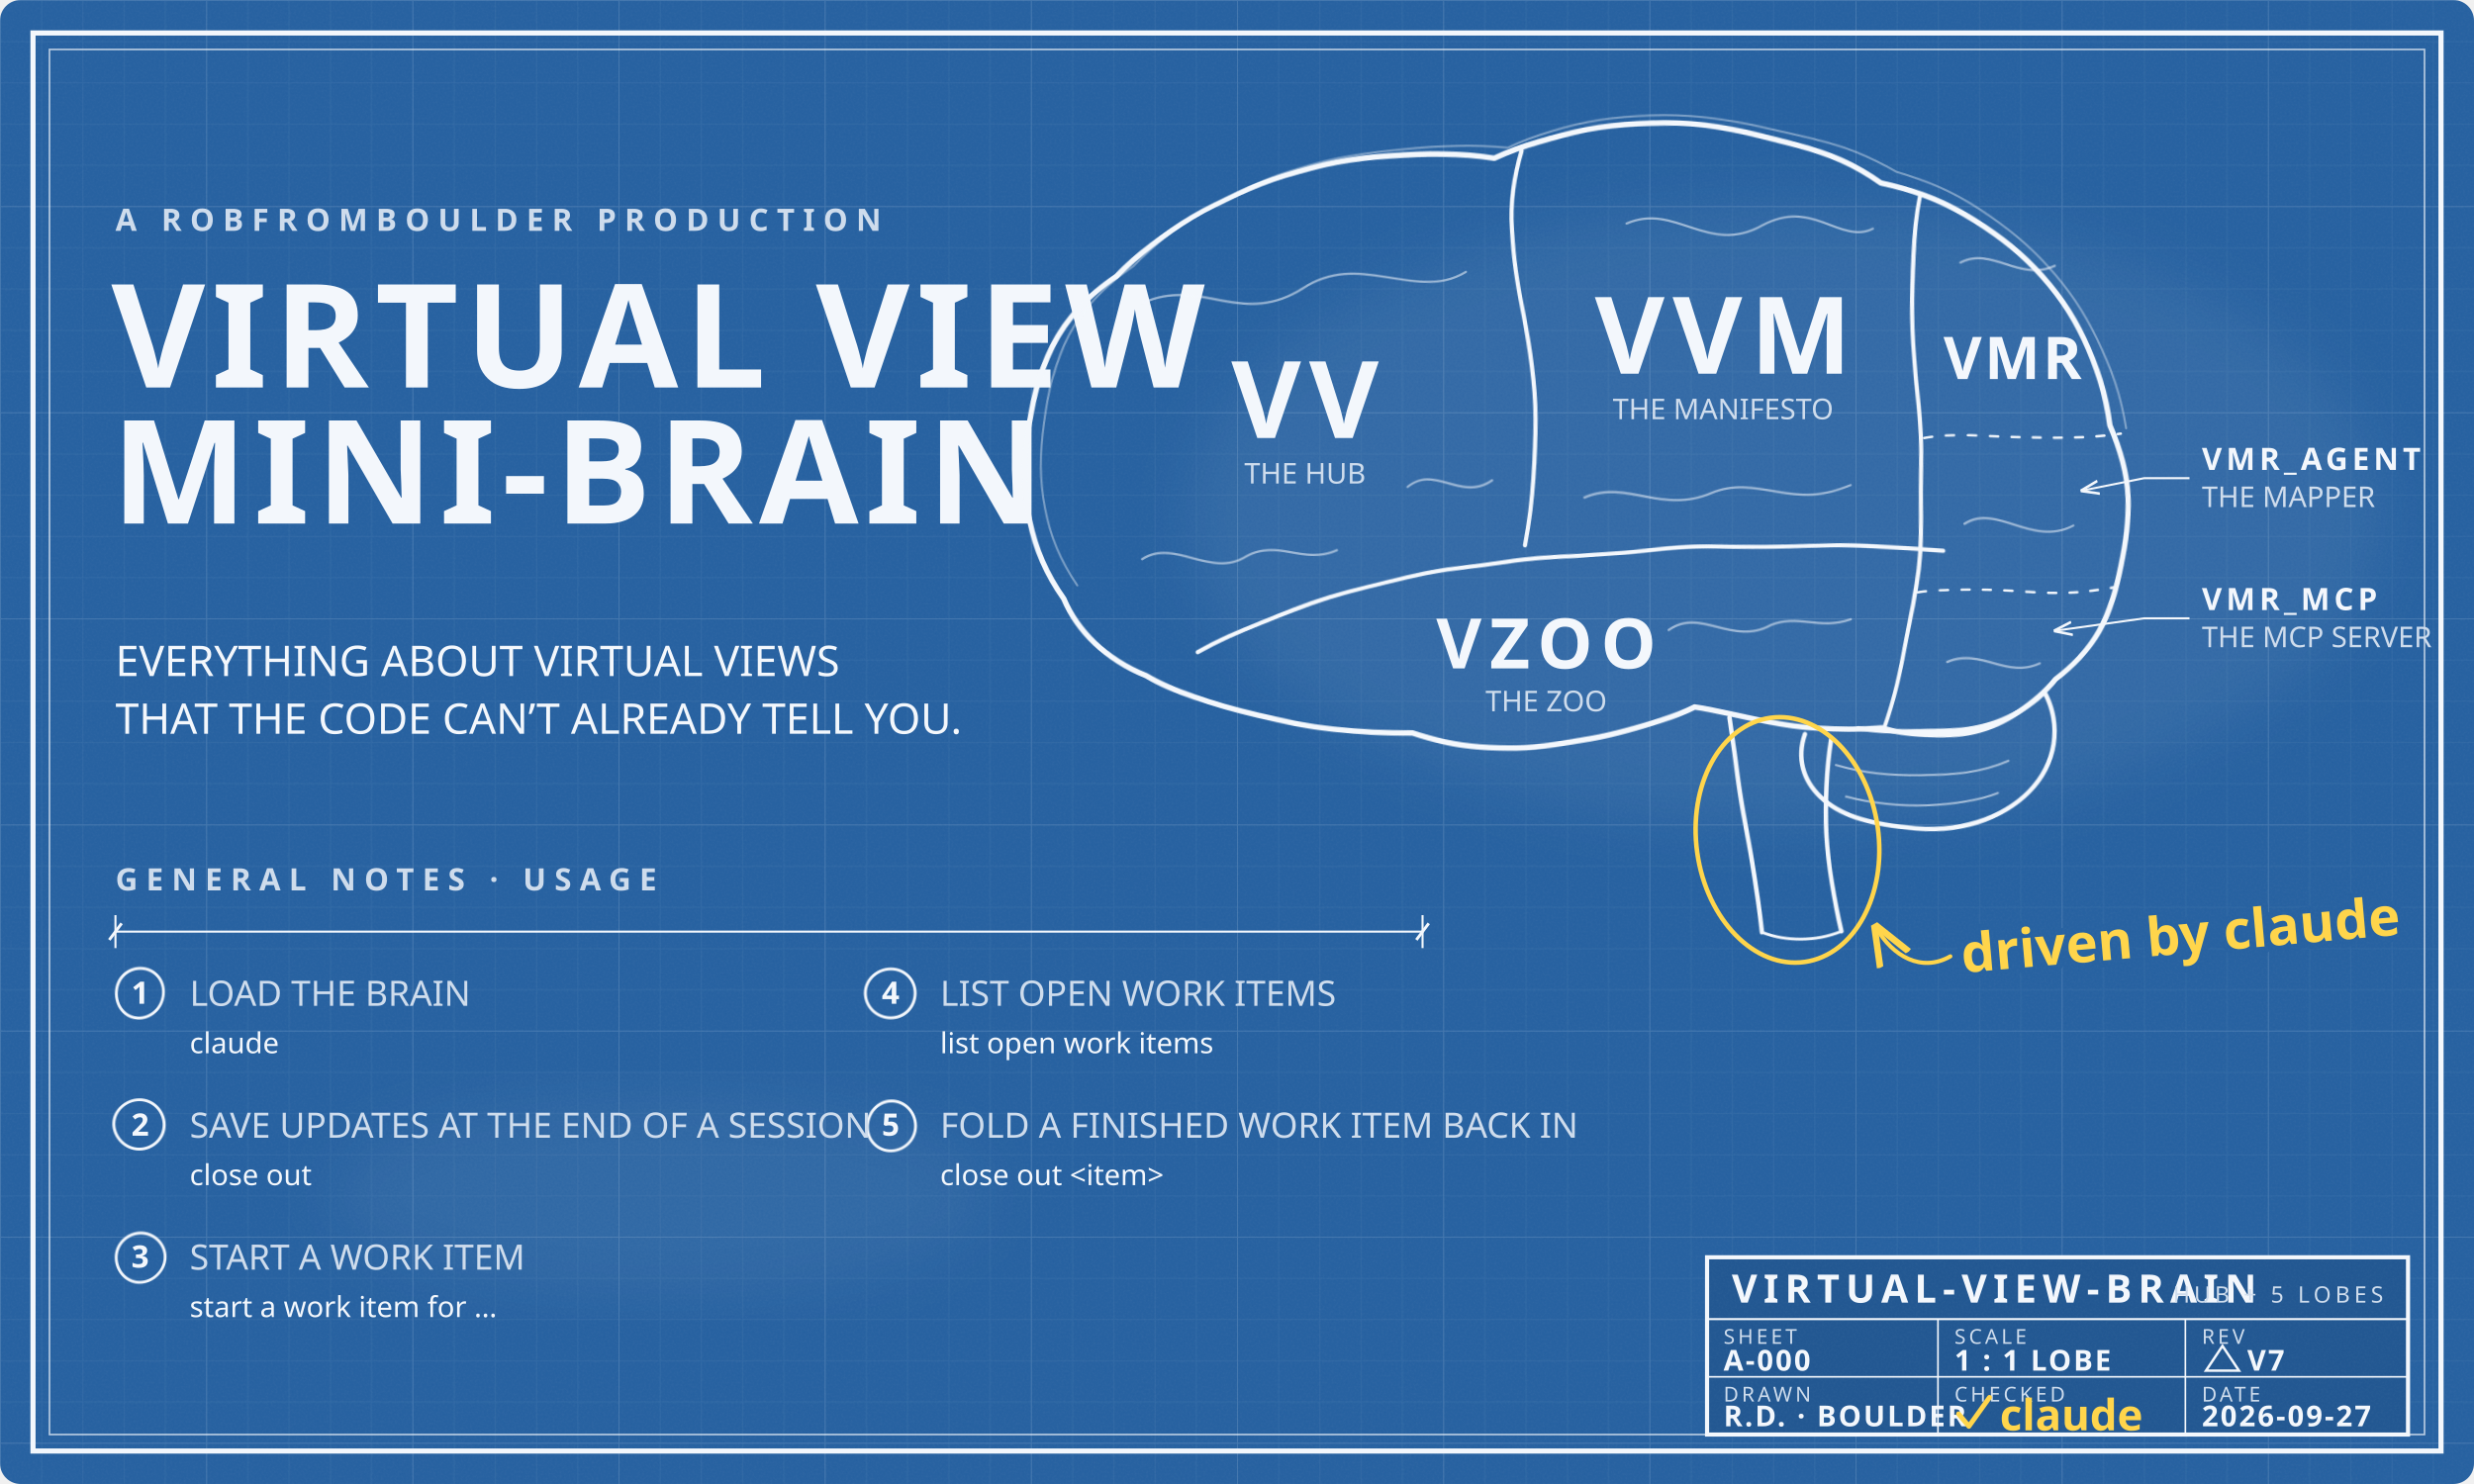
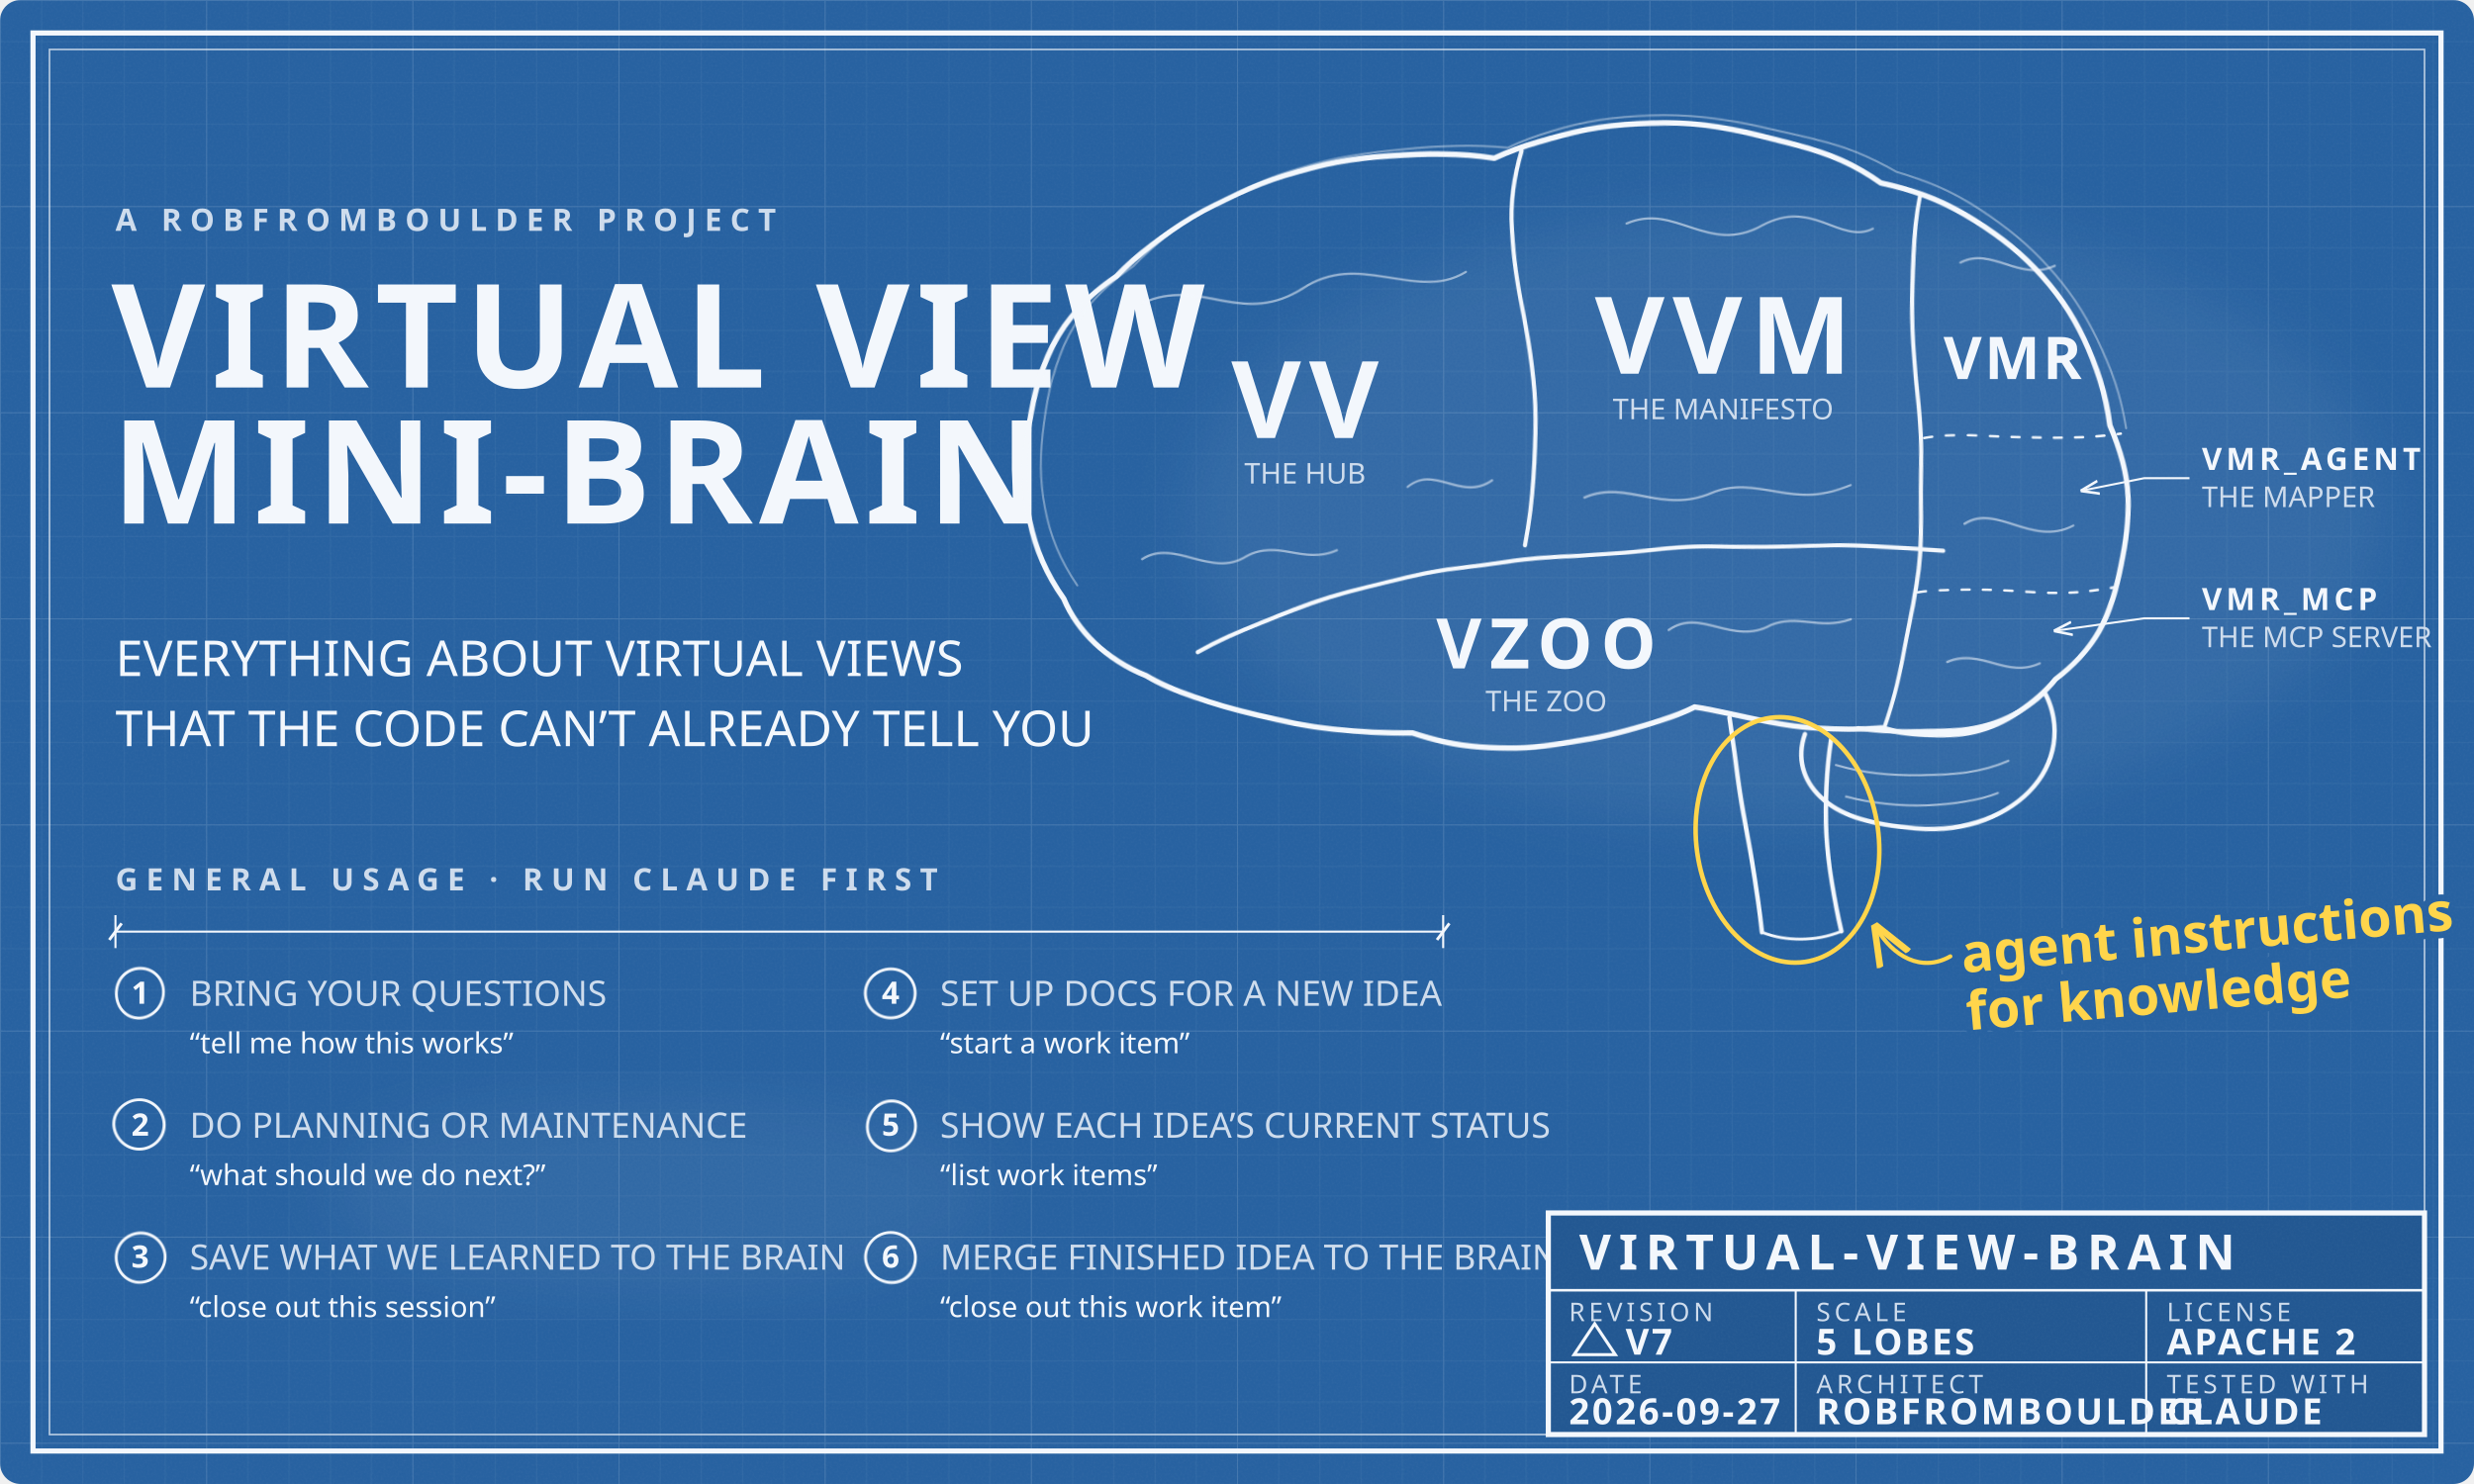
<svg xmlns="http://www.w3.org/2000/svg" viewBox="0 0 1200 720" width="1200" height="720" role="img" aria-label="virtual-view-brain: blueprint of a brain whose lobes are the lobespaces VVM, VV, VZOO and VMR">
  <defs>
    <pattern id="bp-grid" width="20" height="20" patternUnits="userSpaceOnUse">
      <path d="M20 0H0V20" fill="none" stroke="#f3f7fc" stroke-opacity=".045" stroke-width="1" />
    </pattern>
    <pattern id="bp-grid-major" width="100" height="100" patternUnits="userSpaceOnUse">
      <rect width="100" height="100" fill="url(#bp-grid)" />
      <path d="M100 0H0V100" fill="none" stroke="#f3f7fc" stroke-opacity=".10" stroke-width="1" />
    </pattern>
    <pattern id="hatch" width="8" height="8" patternUnits="userSpaceOnUse" patternTransform="rotate(45)">
      <line x1="0" y1="0" x2="0" y2="8" stroke="#f3f7fc" stroke-opacity=".45" stroke-width="1.2" />
    </pattern>
    <filter id="wob" x="-5%" y="-5%" width="110%" height="110%">
      <feTurbulence type="fractalNoise" baseFrequency=".018" numOctaves="2" seed="7" result="n" />
      <feDisplacementMap in="SourceGraphic" in2="n" scale="3.2" />
    </filter>
    <filter id="smudge">
      <feGaussianBlur stdDeviation="14" />
    </filter>
    <filter id="paper" x="0" y="0" width="100%" height="100%">
      <feTurbulence type="fractalNoise" baseFrequency=".9" numOctaves="2" seed="3" />
      <feColorMatrix values="0 0 0 0 1  0 0 0 0 1  0 0 0 0 1  0 0 0 .05 0" />
    </filter>
    <marker id="arr" viewBox="0 0 10 10" refX="9" refY="5" markerWidth="9" markerHeight="9" orient="auto-start-reverse">
      <path d="M0 1.5 L10 5 L0 8.5" fill="none" stroke="#f3f7fc" stroke-width="1.4" />
    </marker>
    <marker id="arr-y" viewBox="0 0 10 10" refX="9" refY="5" markerWidth="10" markerHeight="10" orient="auto-start-reverse">
      <path d="M0 1 L10 5 L0 9" fill="none" stroke="#ffd447" stroke-width="1.6" />
    </marker>
    <marker id="tick" viewBox="0 0 10 10" refX="5" refY="5" markerWidth="10" markerHeight="10" orient="auto">
      <path d="M2 9 L8 1" stroke="#f3f7fc" stroke-width="1.4" />
    </marker>
  </defs>
  <rect width="1200" height="720" rx="10" fill="#245f9f" />
  <rect width="1200" height="720" rx="10" fill="url(#bp-grid-major)" />
  <ellipse cx="866" cy="250" rx="290" ry="150" fill="#fff" opacity=".06" filter="url(#smudge)" />
  <ellipse cx="320" cy="580" rx="160" ry="50" fill="#fff" opacity=".05" filter="url(#smudge)" />
  <rect x="16" y="16" width="1168" height="688" fill="none" stroke="#f3f7fc" stroke-width="2.5" />
  <rect x="24" y="24" width="1152" height="672" fill="none" stroke="#f3f7fc" stroke-width=".8" stroke-opacity=".7" />
  <g transform="translate(0 40)">
-     <text x="56" y="72" font-family="Barlow Condensed" font-weight="600" font-size="15" letter-spacing="4" fill="#cddbec">A ROBFROMBOULDER PRODUCTION</text>
+     <text x="56" y="72" font-family="Barlow Condensed" font-weight="600" font-size="15" letter-spacing="4" fill="#cddbec">A ROBFROMBOULDER PROJECT</text>
    <text x="54" y="148" font-family="Barlow Condensed" font-weight="700" font-size="70" letter-spacing="3" fill="#f3f7fc">VIRTUAL VIEW</text>
    <text x="54" y="214" font-family="Barlow Condensed" font-weight="700" font-size="70" letter-spacing="3" fill="#f3f7fc">MINI-BRAIN</text>
-     <text x="56" y="288" font-family="Patrick Hand SC" font-size="20.5" fill="#f3f7fc">EVERYTHING ABOUT VIRTUAL VIEWS</text>
-     <text x="56" y="316" font-family="Patrick Hand SC" font-size="20.5" fill="#f3f7fc">THAT THE CODE CAN’T ALREADY TELL YOU.</text>
+     <text x="56" y="288" font-family="Patrick Hand SC" font-size="24" fill="#f3f7fc">EVERYTHING ABOUT VIRTUAL VIEWS</text>
+     <text x="56" y="322" font-family="Patrick Hand SC" font-size="24" fill="#f3f7fc">THAT THE CODE CAN’T ALREADY TELL YOU</text>
  </g>
  <g transform="translate(0 -28)">
    <g font-family="Barlow Condensed" font-weight="600" font-size="15" letter-spacing="4" fill="#cddbec">
-       <text x="56" y="460">GENERAL NOTES · USAGE</text>
+       <text x="56" y="460">GENERAL USAGE · RUN CLAUDE FIRST</text>
    </g>
    <g stroke="#f3f7fc" stroke-width="1" fill="none">
-       <line x1="56" y1="480" x2="690" y2="480" marker-start="url(#tick)" marker-end="url(#tick)" />
+       <line x1="56" y1="480" x2="700" y2="480" marker-start="url(#tick)" marker-end="url(#tick)" />
      <line x1="56" y1="472" x2="56" y2="488" />
-       <line x1="690" y1="472" x2="690" y2="488" />
+       <line x1="700" y1="472" x2="700" y2="488" />
    </g>
    <g filter="url(#wob)" fill="none" stroke="#f3f7fc" stroke-width="1.4">
      <circle cx="68" cy="510" r="12" />
      <circle cx="68" cy="574" r="12" />
      <circle cx="68" cy="638" r="12" />
      <circle cx="432" cy="510" r="12" />
      <circle cx="432" cy="574" r="12" />
+       <circle cx="432" cy="638" r="12" />
    </g>
    <g font-family="Barlow Condensed" font-weight="700" font-size="15" fill="#f3f7fc" text-anchor="middle">
      <text x="68" y="515">1</text>
      <text x="68" y="579">2</text>
      <text x="68" y="643">3</text>
      <text x="432" y="515">4</text>
      <text x="432" y="579">5</text>
+       <text x="432" y="643">6</text>
    </g>
    <g font-family="Patrick Hand SC" font-size="17" fill="#cddbec">
-       <text x="92" y="516">LOAD THE BRAIN</text>
-       <text x="92" y="580">SAVE UPDATES AT THE END OF A SESSION</text>
-       <text x="92" y="644">START A WORK ITEM</text>
-       <text x="456" y="516">LIST OPEN WORK ITEMS</text>
-       <text x="456" y="580">FOLD A FINISHED WORK ITEM BACK IN</text>
+       <text x="92" y="516">BRING YOUR QUESTIONS</text>
+       <text x="92" y="580">DO PLANNING OR MAINTENANCE</text>
+       <text x="92" y="644">SAVE WHAT WE LEARNED TO THE BRAIN</text>
+       <text x="456" y="516">SET UP DOCS FOR A NEW IDEA</text>
+       <text x="456" y="580">SHOW EACH IDEA’S CURRENT STATUS</text>
+       <text x="456" y="644">MERGE FINISHED IDEA TO THE BRAIN</text>
    </g>
    <g font-family="IBM Plex Mono" font-size="14" fill="#f3f7fc">
-       <text x="92" y="539">claude</text>
-       <text x="92" y="603">close out</text>
-       <text x="92" y="667">start a work item for …</text>
-       <text x="456" y="539">list open work items</text>
-       <text x="456" y="603">close out &lt;item&gt;</text>
+       <text x="92" y="539">“tell me how this works”</text>
+       <text x="92" y="603">“what should we do next?”</text>
+       <text x="92" y="667">“close out this session”</text>
+       <text x="456" y="539">“start a work item”</text>
+       <text x="456" y="603">“list work items”</text>
+       <text x="456" y="667">“close out this work item”</text>
    </g>
  </g>
  <g transform="translate(490 50) scale(1.3) translate(-590 -65)">
    <g filter="url(#wob)" fill="none" stroke="#f3f7fc" stroke-linecap="round" stroke-linejoin="round">
      <path d="M610 250 C585 215 590 160 630 130 C660 95 720 78 770 85 C810 65 880 70 915 95 C960 105 995 140 1000 185 C1015 220 1005 260 980 280 C965 300 935 305 915 298 C880 300 860 292 845 290 C815 305 770 310 740 300 C700 300 660 290 640 278 C625 272 615 262 610 250 Z" stroke-width="2.00" />
      <path d="M612 247 C588 212 594 158 633 128 C664 92 722 80 772 83 C812 63 882 72 918 93 C962 106 996 142 1003 188" stroke-width="0.77" stroke-opacity=".4" transform="translate(3 -2)" />
      <path d="M906 298 C930 302 962 300 976 285 C990 310 962 340 925 336 C896 334 880 318 886 300" stroke-width="1.69" />
      <path d="M898 312 C918 318 942 318 962 310 M902 324 C922 330 944 328 958 322" stroke-width="0.77" stroke-opacity=".6" />
      <path d="M858 294 C862 322 866 346 870 374 M896 302 C893 326 894 350 900 374" stroke-width="1.69" />
      <path d="M870 374 C880 378 890 378 900 374" stroke-width="1.08" />
      <path d="M660 270 C720 238 800 226 938 232" stroke-width="1.54" />
      <path d="M780 82 C768 122 796 160 782 230" stroke-width="1.54" />
      <path d="M930 100 C918 160 946 212 916 298" stroke-width="1.54" />
      <g stroke-width="0.85" stroke-opacity=".55">
        <path d="M640 140 C660 130 680 150 700 135 C720 120 740 140 760 128" />
        <path d="M640 236 C652 228 664 242 678 234 C690 228 700 238 712 232 M738 208 C748 200 758 214 770 206" />
        <path d="M820 110 C838 102 850 122 870 110 C888 100 900 118 912 112" />
        <path d="M804 212 C820 205 834 219 852 211 C868 204 882 216 904 208" />
        <path d="M836 262 C848 254 860 268 874 260 C884 256 892 262 904 258" />
        <path d="M944 124 C956 118 966 132 980 126 M946 222 C958 214 970 230 986 222 M940 274 C952 268 962 280 974 274" />
      </g>
      <path d="M931 190 C952 186 978 192 1004 188 M929 248 C950 244 976 250 1002 246" stroke-width="0.92" stroke-dasharray="3 5" />
    </g>
    <g font-family="Barlow Condensed" font-weight="700" fill="#f3f7fc" text-anchor="middle">
      <text x="700" y="190" font-size="40" letter-spacing="3">VV</text>
      <text x="856" y="166" font-size="40" letter-spacing="3">VVM</text>
      <text x="790" y="276" font-size="26" letter-spacing="3">VZOO</text>
      <text x="964" y="168" font-size="22" letter-spacing="1">VMR</text>
    </g>
    <g font-family="Patrick Hand SC" font-size="10.7" fill="#cddbec" text-anchor="middle">
      <text x="700" y="207">THE HUB</text>
      <text x="856" y="183">THE MANIFESTO</text>
      <text x="790" y="292">THE ZOO</text>
    </g>
    <ellipse cx="880" cy="340" rx="34" ry="46" fill="none" stroke="#ffd447" stroke-width="1.7" transform="rotate(-8 880 340)" />
  </g>
  <g stroke="#f3f7fc" stroke-width="1" fill="none">
    <path d="M1010 238 L1040 232 H1062" marker-start="url(#arr)" />
    <path d="M997 306 L1040 300 H1062" marker-start="url(#arr)" />
  </g>
  <g font-family="Barlow Condensed" font-weight="600" font-size="15" letter-spacing="2" fill="#f3f7fc">
    <text x="1068" y="228">VMR_AGENT</text>
    <text x="1068" y="296">VMR_MCP</text>
  </g>
  <g font-family="Patrick Hand SC" font-size="13.9" fill="#cddbec">
    <text x="1068" y="246">THE MAPPER</text>
    <text x="1068" y="314">THE MCP SERVER</text>
  </g>
  <path d="M946 464 C932 472 918 464 910 450" fill="none" stroke="#ffd447" stroke-width="2" stroke-linecap="round" marker-end="url(#arr-y)" />
-   <text x="952" y="472" font-family="Caveat" font-weight="700" font-size="26" fill="#ffd447" stroke="#245f9f" stroke-width="6.5" stroke-linejoin="round" paint-order="stroke" transform="rotate(-5 952 472)">driven by claude</text>
-   <g transform="translate(0 200)">
+   <text x="952" y="472" font-family="Caveat" font-weight="700" font-size="26" fill="#ffd447" stroke="#245f9f" stroke-width="6.5" stroke-linejoin="round" paint-order="stroke" transform="rotate(-5 952 472)">agent instructions</text>
+   <text x="952" y="500" font-family="Caveat" font-weight="700" font-size="26" fill="#ffd447" stroke="#245f9f" stroke-width="6.5" stroke-linejoin="round" paint-order="stroke" transform="rotate(-5 952 472)">for knowledge</text>
+   <g transform="translate(1176 696) scale(1.25) translate(-1168 -496)">
    <g font-family="Barlow Condensed" fill="#f3f7fc">
      <rect x="828" y="410" width="340" height="86" fill="#1f5590" stroke="#f3f7fc" stroke-width="2" />
      <line x1="828" y1="440" x2="1168" y2="440" stroke="#f3f7fc" />
      <line x1="828" y1="468" x2="1168" y2="468" stroke="#f3f7fc" stroke-width=".8" />
-       <line x1="940" y1="440" x2="940" y2="496" stroke="#f3f7fc" stroke-width=".8" />
+       <line x1="924" y1="440" x2="924" y2="496" stroke="#f3f7fc" stroke-width=".8" />
      <line x1="1060" y1="440" x2="1060" y2="496" stroke="#f3f7fc" stroke-width=".8" />
      <text x="840" y="432" font-weight="700" font-size="19" letter-spacing="3">VIRTUAL-VIEW-BRAIN</text>
-       <text x="1156" y="432" text-anchor="end" font-size="11" letter-spacing="2" fill="#cddbec">HUB + 5 LOBES</text>
      <g font-size="10" letter-spacing="1.5" fill="#cddbec">
-         <text x="836" y="452">SHEET</text>
-         <text x="948" y="452">SCALE</text>
-         <text x="1068" y="452">REV</text>
-         <text x="836" y="480">DRAWN</text>
-         <text x="948" y="480">CHECKED</text>
-         <text x="1068" y="480">DATE</text>
+         <text x="836" y="452">REVISION</text>
+         <text x="932" y="452">SCALE</text>
+         <text x="1068" y="452">LICENSE</text>
+         <text x="836" y="480">DATE</text>
+         <text x="932" y="480">ARCHITECT</text>
+         <text x="1068" y="480">TESTED WITH</text>
      </g>
      <g font-size="14" font-weight="600" letter-spacing="1">
-         <text x="836" y="465">A-000</text>
-         <text x="948" y="465">1 : 1 LOBE</text>
-         <text x="1090" y="465">V7</text>
-         <text x="836" y="492">R.D. · BOULDER</text>
-         <text x="1068" y="492">2026-09-27</text>
+         <text x="858" y="465">V7</text>
+         <text x="932" y="465">5 LOBES</text>
+         <text x="1068" y="465">APACHE 2</text>
+         <text x="836" y="492">2026-09-27</text>
+         <text x="932" y="492">ROBFROMBOULDER</text>
+         <text x="1068" y="492">CLAUDE</text>
      </g>
-       <path d="M1070 465 l8 -12 l8 12 z" fill="none" stroke="#f3f7fc" stroke-width="1.2" />
+       <path d="M838 465 l8 -12 l8 12 z" fill="none" stroke="#f3f7fc" stroke-width="1.2" />
    </g>
-     <path d="M950 486 l5 6 l10 -14" fill="none" stroke="#ffd447" stroke-width="2.4" stroke-linecap="round" stroke-linejoin="round" />
-     <text x="970" y="494" font-family="Caveat" font-weight="700" font-size="21" fill="#ffd447">claude</text>
  </g>
  <rect width="1200" height="720" rx="10" filter="url(#paper)" opacity=".9" pointer-events="none" />
</svg>
